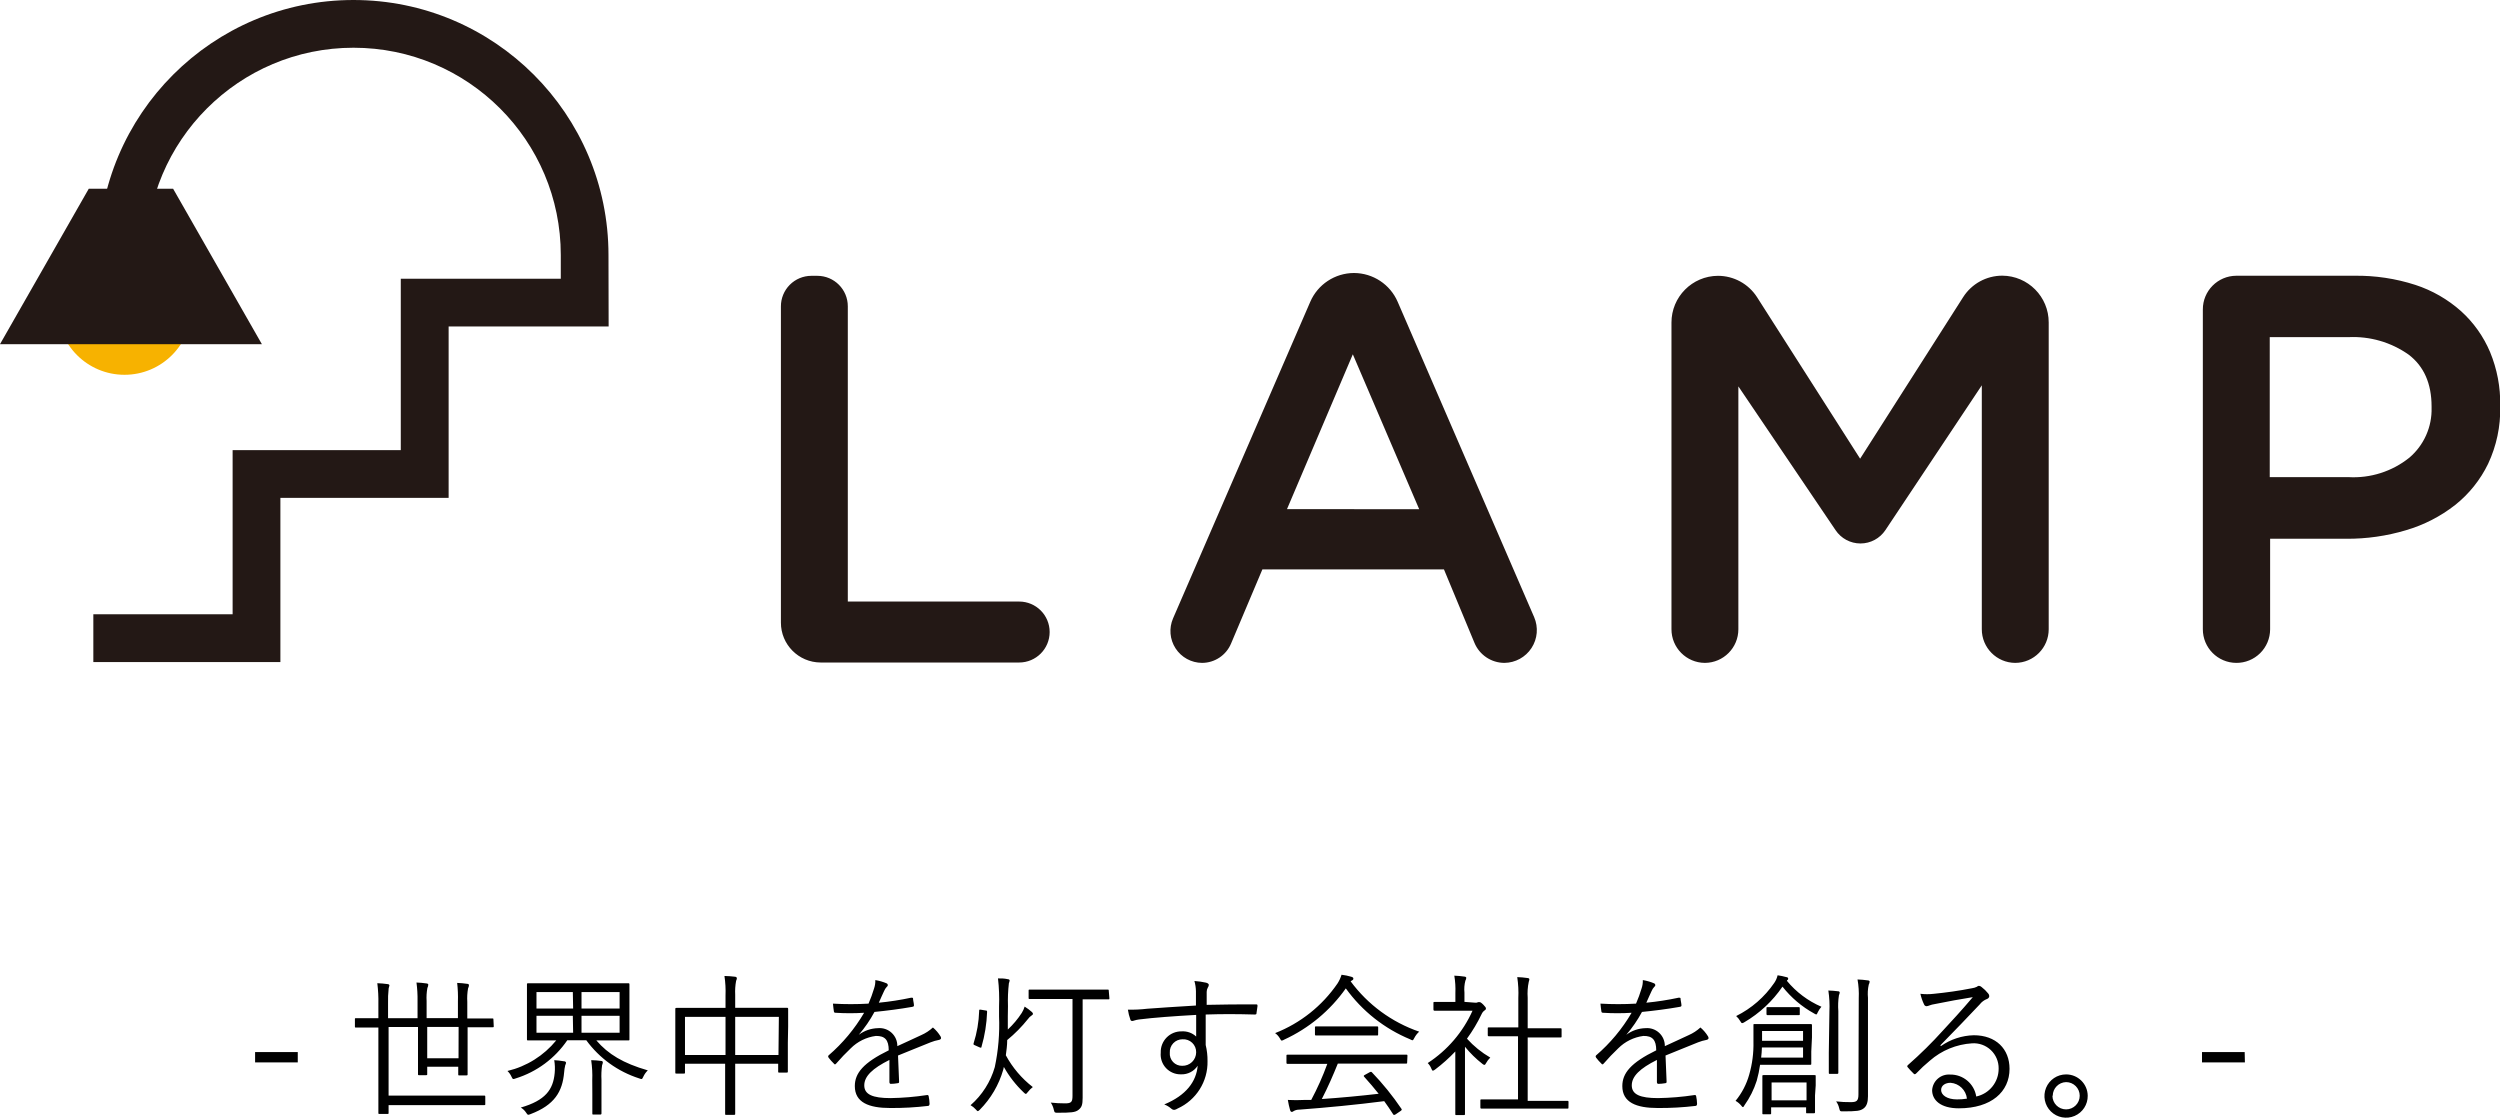
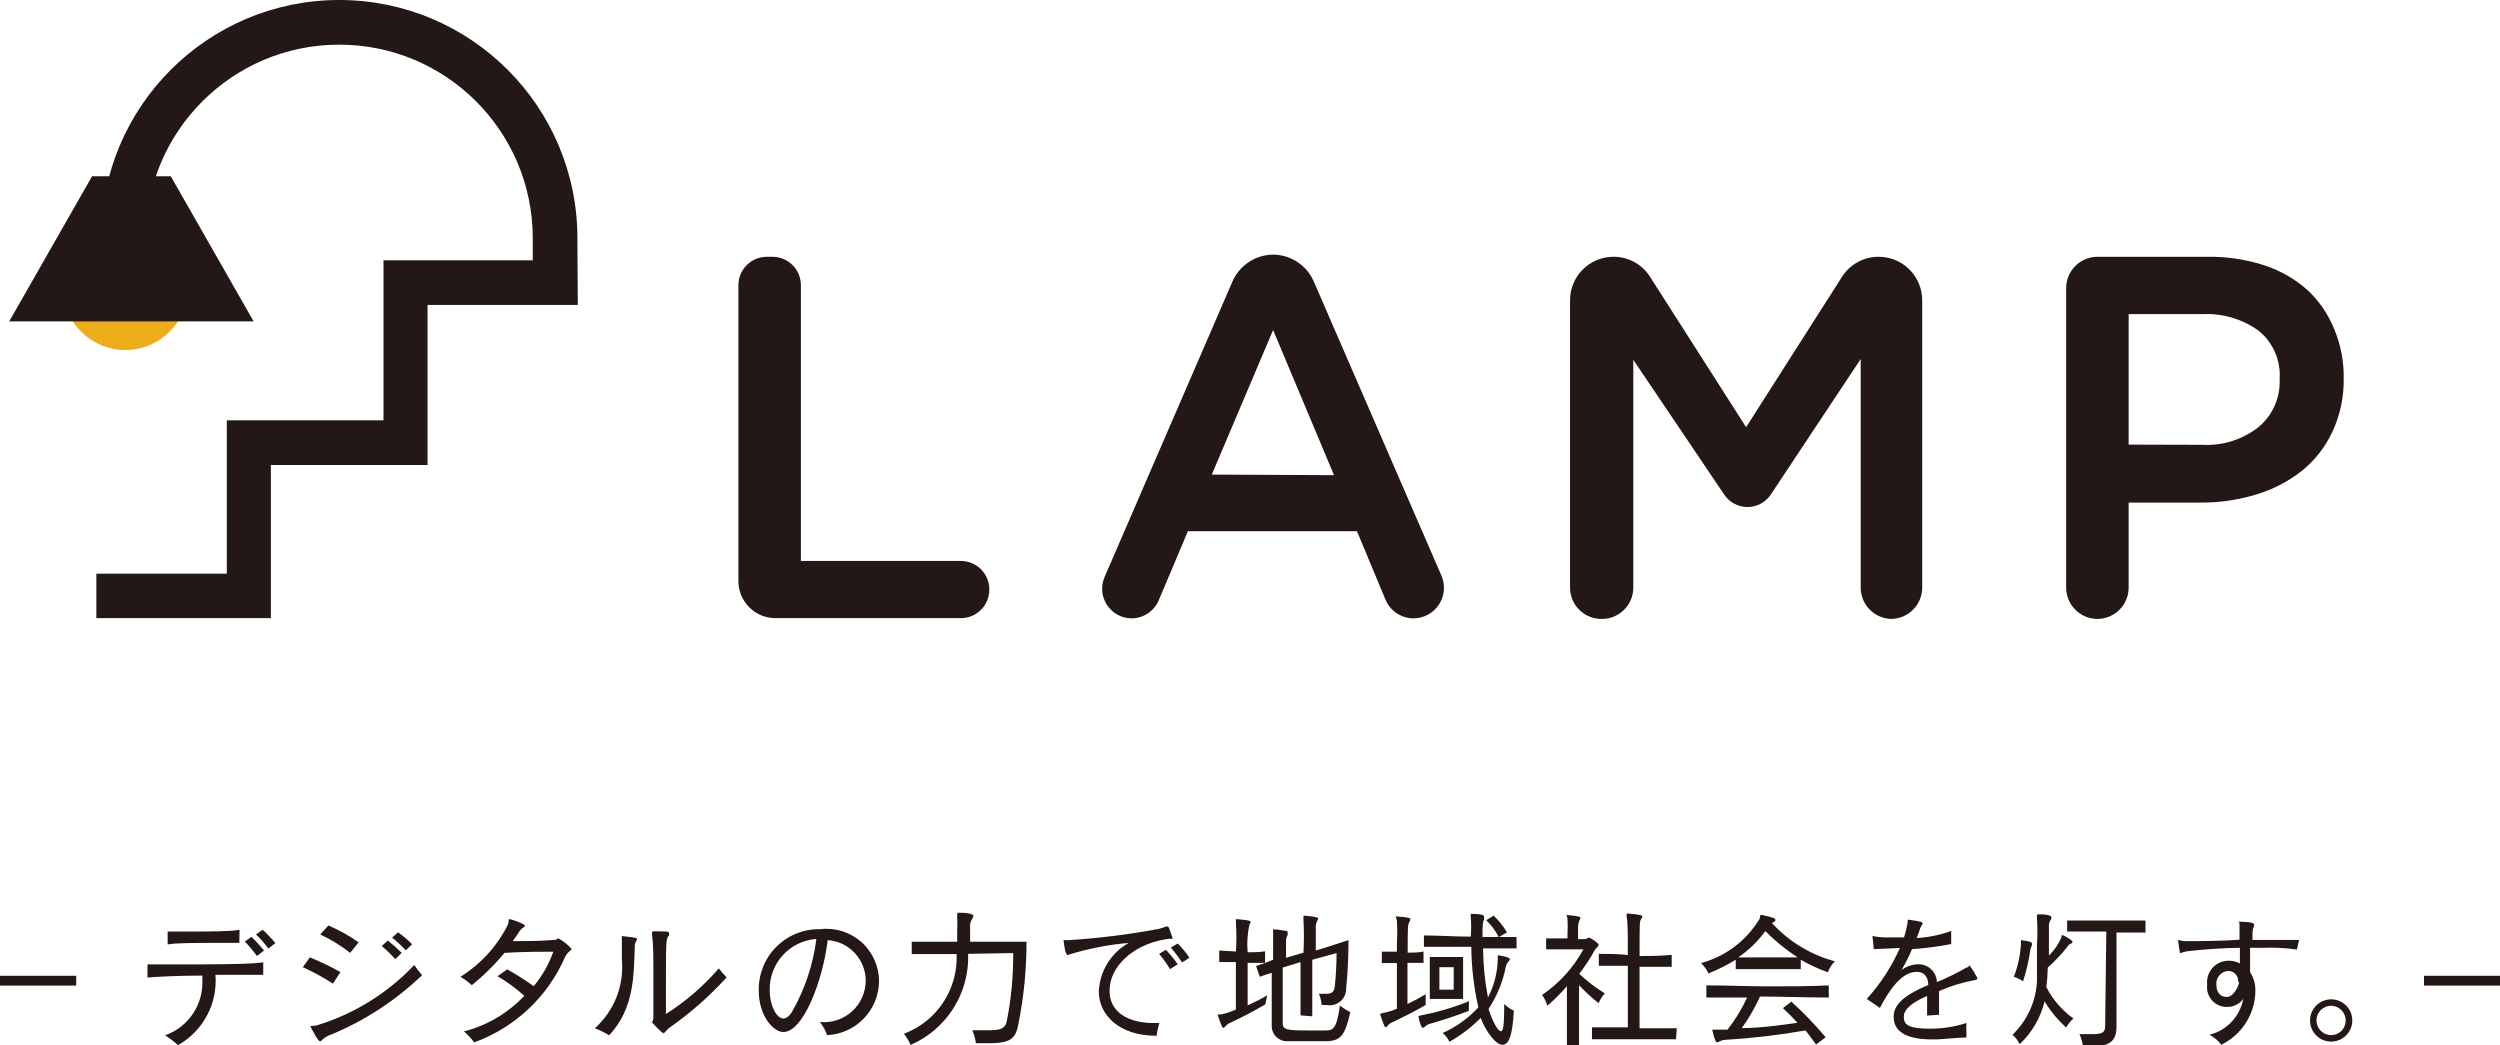
- <svg xmlns="http://www.w3.org/2000/svg" viewBox="0 0 328.11 146.61">
+ <svg xmlns="http://www.w3.org/2000/svg" viewBox="0 0 127.64 53.35">
  <defs>
    <style>.cls-1{fill:#231815}</style>
  </defs>
  <g id="レイヤー_2" data-name="レイヤー 2">
-     <g id="レイヤー_1-2" data-name="レイヤー 1">
-       <path class="cls-1" d="M106.48 36.2h.79a4 4 0 014 4v38.75h22.49a4 4 0 014 4 4 4 0 01-4 4H107.7a5.23 5.23 0 01-5.21-5.25V40.22a4 4 0 013.99-4.02zm71.22-.37a6.27 6.27 0 015.74 3.79L201.35 81a4.3 4.3 0 01-3.91 6 4.27 4.27 0 01-3.93-2.64l-4-9.63h-23.83l-4.11 9.73a4.14 4.14 0 01-3.81 2.54 4.18 4.18 0 01-3.8-5.85l18-41.53a6.27 6.27 0 015.74-3.79zm8.56 31l-8.71-20.33-8.64 20.32zm39.21-30.63a6.09 6.09 0 015.13 2.8l13.53 21.2L257.65 39a6.09 6.09 0 015.13-2.82 6.13 6.13 0 016.1 6.15v40.25a4.41 4.41 0 01-4.39 4.42 4.41 4.41 0 01-4.39-4.43v-32l-12.65 19a3.93 3.93 0 01-6.55 0l-12.75-18.86v31.87a4.41 4.41 0 01-4.39 4.42 4.41 4.41 0 01-4.39-4.43V42.35a6.13 6.13 0 016.1-6.15zm63.64 4.42a4.41 4.41 0 014.39-4.43H309a24.85 24.85 0 018 1.2 16.89 16.89 0 016 3.45 15.24 15.24 0 013.81 5.37 17.6 17.6 0 011.33 7v.15a16.83 16.83 0 01-1.59 7.51 15.58 15.58 0 01-4.33 5.41 19.25 19.25 0 01-6.42 3.3 26.74 26.74 0 01-7.86 1.13h-10v11.9A4.41 4.41 0 01293.5 87a4.41 4.41 0 01-4.39-4.43zm19.1 22a11.72 11.72 0 008-2.55 8.31 8.31 0 002.92-6.56v-.15q0-4.52-3-6.81a12.63 12.63 0 00-7.94-2.3h-10.3v18.37z" />
-       <circle cx="16.34" cy="40.38" r="8.81" fill="#f7b200" />
-       <path class="cls-1" d="M79.86 33.47a33.47 33.47 0 00-66.94 0h6.27a27.2 27.2 0 1154.41 0v3.11h-21v22.5H30.53v21.54H12.25v6.27H36.8V65.34h22.08V42.85h21z" />
-       <path class="cls-1" d="M22.72 24.77H11.65L0 45.17h34.37l-11.65-20.4z" />
-       <path d="M39.08 139.43h-5.6v-1.35h5.6zm25.72-4.75c0 .12 0 .14-.14.14h-3.29v6.16c0 .1 0 .16-.16.16h-.91c-.14 0-.16 0-.16-.16V140h-4.07v.95c0 .14 0 .16-.16.16H55c-.12 0-.14 0-.14-.16v-6.16H51v9h12.53c.12 0 .16 0 .16.16v.93c0 .14 0 .16-.16.16H51v1c0 .14 0 .16-.18.16h-1c-.14 0-.16 0-.16-.16v-11.18h-2.94c-.1 0-.14 0-.14-.14v-.93c0-.14 0-.16.14-.16h2.94v-1.87a18.77 18.77 0 00-.14-2.72 12.16 12.16 0 011.37.12c.14 0 .22.1.22.18a2.1 2.1 0 01-.1.38 14.11 14.11 0 00-.08 2v1.91h3.87v-2.26a16.22 16.22 0 00-.14-2.42 11.92 11.92 0 011.31.12c.16 0 .24.1.24.16a1.11 1.11 0 01-.12.44 7.11 7.11 0 00-.1 1.71v2.24h4.11v-2.19A16.57 16.57 0 0060 129a11.94 11.94 0 011.31.12c.16 0 .24.1.24.16a1.11 1.11 0 01-.12.44 7.42 7.42 0 00-.1 1.77v2.18h3.29c.12 0 .14 0 .14.16zm-4.61.1h-4.12v4.11h4.11zm18.08 1.77c1.55 1.81 3.53 3 6.75 3.93a2.78 2.78 0 00-.58.81c-.18.38-.18.38-.56.24a13.79 13.79 0 01-6.93-5h-2.5a12.78 12.78 0 01-6.75 5c-.38.14-.4.14-.58-.24a2.31 2.31 0 00-.52-.73 11.81 11.81 0 006.4-4.01h-3.68c-.12 0-.16 0-.16-.16v-7.18c0-.13 0-.16.16-.16h13.13c.12 0 .16 0 .16.16v7.18c0 .13 0 .16-.16.16h-2.88zm-4.09 3.28a5.29 5.29 0 00-.14.91c-.22 2.54-1.27 4.29-4.41 5.48-.36.14-.36.14-.6-.22a2.11 2.11 0 00-.68-.64c3.22-.93 4.25-2.34 4.45-4.53a6.43 6.43 0 00-.06-1.69 11.18 11.18 0 011.23.14c.2 0 .32.08.32.22a1.51 1.51 0 01-.12.34zm1-9.63h-4.77v2.16h4.81zm0 3.12h-4.77v2.22h4.81zm6.14-3.12h-5v2.16h5zm0 3.12h-5v2.22h5zm-3.59 8.46a14.38 14.38 0 00-.14-2.64 11.39 11.39 0 011.31.1c.14 0 .22.08.22.2a1.25 1.25 0 01-.1.36 10 10 0 00-.08 1.93v4.37c0 .1 0 .18-.18.18h-.86c-.14 0-.16 0-.16-.18v-2.52zm25.67-4.94v3.77c0 .12 0 .16-.16.16h-.95c-.14 0-.16 0-.16-.16v-1h-5.64v6.55c0 .1 0 .16-.16.16h-1c-.14 0-.16 0-.16-.16v-6.55H89.9v1.13c0 .14 0 .16-.16.16h-.95c-.14 0-.16 0-.16-.16v-8.3c0-.1 0-.16.16-.16h6.43v-1.61a13.75 13.75 0 00-.14-2.58c.5 0 1 .06 1.39.1.12 0 .24.1.24.18a.9.9 0 01-.1.36 7.8 7.8 0 00-.12 1.83v1.71h6.79c.1 0 .16 0 .16.16v2.28zm-8.18-3.38H89.9v5h5.32zm7 0h-5.73v5h5.68zm15.78 8.47c0 .16 0 .22-.22.24a5.62 5.62 0 01-.87.08c-.12 0-.18-.1-.18-.24v-2.9c-2.22 1.11-3.3 2.14-3.3 3.34s1.11 1.67 3.44 1.67a35.44 35.44 0 004.79-.4.17.17 0 01.22.14 5.71 5.71 0 01.12 1c0 .18-.08.26-.16.28a40 40 0 01-5 .28c-2.82 0-4.65-.73-4.65-2.88 0-1.69 1.11-3.06 4.45-4.69 0-1.37-.5-1.91-1.69-1.89a5.72 5.72 0 00-3.3 1.63c-.73.69-1.21 1.21-1.91 2-.12.14-.2.14-.3 0a6.55 6.55 0 01-.7-.79c-.06-.12-.08-.16 0-.28a22.08 22.08 0 004.67-5.6c-1.25.08-2.48.08-3.75 0-.16 0-.2-.06-.22-.2s-.1-.69-.12-1a40.53 40.53 0 004.67 0 18 18 0 00.73-2 3 3 0 00.16-1.09 6.5 6.5 0 011.51.44.25.25 0 010 .44 1.83 1.83 0 00-.36.56c-.24.5-.42.93-.69 1.53a38.08 38.08 0 004.25-.66c.16 0 .2 0 .24.08 0 .28.1.56.12.89 0 .14 0 .2-.26.24-1.59.28-3.3.5-4.92.66a16.89 16.89 0 01-2.06 3 4.37 4.37 0 012.52-.87 2.33 2.33 0 012.54 2.36c1-.44 2.14-1 3.14-1.45a5.53 5.53 0 001.53-1 4.81 4.81 0 011 1.17c.16.3 0 .42-.2.46a5.9 5.9 0 00-1.11.32c-1.53.64-2.8 1.11-4.27 1.73zm14.27-8.54v1.73a11.69 11.69 0 001.83-2.18 3.5 3.5 0 00.38-.83 6.88 6.88 0 01.95.71c.1.1.14.16.14.24s-.08.16-.18.22a1.58 1.58 0 00-.46.44 18.55 18.55 0 01-2.74 2.78c0 .7-.1 1.39-.18 2a13.17 13.17 0 003.54 4.17 3.53 3.53 0 00-.66.66c-.12.16-.2.24-.26.24s-.14-.06-.28-.2a14.07 14.07 0 01-2.6-3.34 2.44 2.44 0 00-.08.36 12.29 12.29 0 01-3.08 5.26c-.12.12-.2.18-.26.18s-.14-.08-.26-.22a2.79 2.79 0 00-.69-.56 10.45 10.45 0 003.18-5 26.66 26.66 0 00.56-6.65v-1.3a23.84 23.84 0 00-.14-3.69c.48 0 .83 0 1.27.1.14 0 .26.08.26.16a1.39 1.39 0 01-.1.38 20 20 0 00-.12 3zm-2.9-.77c.16 0 .18.06.18.2a18.72 18.72 0 01-.73 4.55c0 .16-.1.16-.28.08l-.58-.26c-.2-.08-.22-.12-.18-.26a15.62 15.62 0 00.73-4.25c0-.16 0-.2.24-.16zM145.6 131c0 .14 0 .16-.14.16h-3.37v12.91c0 .93-.12 1.25-.54 1.59s-1 .38-2.74.38c-.38 0-.4 0-.5-.38a2.75 2.75 0 00-.4-.95 16.5 16.5 0 001.85.1c.83 0 1-.16 1-1v-12.7h-5.62c-.12 0-.14 0-.14-.16v-.91c0-.14 0-.16.14-.16h10.24c.1 0 .14 0 .14.16zm19.31 1.95c0 .18-.06.2-.26.2-2.16-.06-4.13-.08-6.41 0v4a8.52 8.52 0 01.24 2.11 6.67 6.67 0 01-3.93 6.23 1.05 1.05 0 01-.46.18.58.58 0 01-.36-.16 3 3 0 00-.93-.56c2.88-1.19 4.21-3 4.39-5.08A2.5 2.5 0 01155 141a2.6 2.6 0 01-2.66-2.84 2.7 2.7 0 012.76-2.8 2.55 2.55 0 011.89.68v-2.84c-2.88.16-5.6.36-7.51.6-.48.06-.73.2-.89.2a.24.24 0 01-.24-.2 6.6 6.6 0 01-.32-1.29 17.76 17.76 0 002.54-.12c1.63-.12 3.71-.26 6.39-.42v-1.87a5.31 5.31 0 00-.2-1.35 10.08 10.08 0 011.53.22c.22.06.36.16.36.3a.75.75 0 01-.14.36 1.16 1.16 0 00-.14.54v1.71c2.24-.06 4.21-.06 6.45-.06.18 0 .22 0 .22.22zm-11.38 5.2a1.59 1.59 0 001.63 1.73 1.78 1.78 0 001.83-1.77 1.68 1.68 0 00-1.79-1.71 1.66 1.66 0 00-1.67 1.75zm32.1-1.94c-.12.22-.16.32-.26.32a.72.72 0 01-.28-.12 19.66 19.66 0 01-8.46-6.69 20.24 20.24 0 01-8.1 6.73.74.74 0 01-.3.12c-.1 0-.14-.08-.26-.3a2.21 2.21 0 00-.62-.68 17.81 17.81 0 008.2-6.53 4.56 4.56 0 00.52-1.13 7.53 7.53 0 011.27.26c.2.06.28.12.28.24a.22.22 0 01-.14.22 1 1 0 00-.22.14 18.78 18.78 0 009 6.61 2.87 2.87 0 00-.63.81zm-.95 3.22c0 .14 0 .16-.16.16h-8.94c-.61 1.51-1.29 3.08-2.1 4.65 2.42-.16 5.14-.42 7.46-.69-.59-.74-1.21-1.47-1.89-2.22-.12-.12-.08-.18.12-.28l.58-.32c.16-.08.22-.08.3 0a36 36 0 013.87 4.78c.08.1.08.18-.1.3l-.62.42a.6.6 0 01-.22.1c-.06 0-.1 0-.16-.12-.38-.59-.75-1.15-1.15-1.69-3.55.46-7.58.85-11.1 1.11a1.53 1.53 0 00-.77.18.36.36 0 01-.26.12c-.12 0-.18-.1-.22-.22a12.43 12.43 0 01-.3-1.35 20.27 20.27 0 002.2 0h.87a36.49 36.49 0 002.11-4.73h-5.18c-.1 0-.18 0-.18-.16v-.89c0-.14 0-.16.18-.16h15.54c.12 0 .16 0 .16.16zm-3.81-3.69c0 .14 0 .16-.16.16h-7.97c-.1 0-.16 0-.16-.16v-.87c0-.14 0-.16.16-.16h7.98c.1 0 .16 0 .16.16zm12.77-4.14a.54.54 0 00.36-.08.59.59 0 01.18 0c.1 0 .24.08.5.34s.34.4.34.48 0 .16-.16.26a1.15 1.15 0 00-.4.48 20.51 20.51 0 01-1.93 3.24 12.71 12.71 0 003.06 2.48 3.05 3.05 0 00-.56.74c-.08.16-.14.22-.22.22a.48.48 0 01-.26-.14 14.09 14.09 0 01-2.28-2.24v8.81c0 .1 0 .16-.16.16h-.95c-.14 0-.16 0-.16-.16V138a21.42 21.42 0 01-2.64 2.36c-.14.1-.22.16-.3.16s-.12-.08-.2-.26a2.16 2.16 0 00-.48-.74 16 16 0 005.88-6.87h-4.97c-.05 0-.16 0-.16-.16v-.83c0-.14 0-.16.16-.16h2.72v-1.17a11.11 11.11 0 00-.14-2.28 11.92 11.92 0 011.31.12c.16 0 .26.1.26.16a.85.85 0 01-.12.38 4.5 4.5 0 00-.12 1.57v1.21zm12.21 13.74c0 .14 0 .16-.16.16h-11.22c-.1 0-.18 0-.18-.16v-.89c0-.14 0-.16.18-.16h4.76V136h-3.81c-.1 0-.16 0-.16-.16V135c0-.14 0-.16.16-.16h3.85V131a14.25 14.25 0 00-.14-2.76 11.79 11.79 0 011.35.12c.14 0 .24.08.24.16a1.33 1.33 0 01-.08.34 7.49 7.49 0 00-.14 2.09v4h4.29c.1 0 .16 0 .16.16v.89c0 .14 0 .16-.16.16h-4.29v8.32h5.2c.1 0 .16 0 .16.16zm12.88-3.41c0 .16 0 .22-.22.24a5.62 5.62 0 01-.87.08c-.12 0-.18-.1-.18-.24v-2.9c-2.22 1.11-3.3 2.14-3.3 3.34s1.11 1.67 3.44 1.67a35.44 35.44 0 004.79-.4.17.17 0 01.22.14 5.71 5.71 0 01.12 1c0 .18-.08.26-.16.28a40 40 0 01-5 .28c-2.82 0-4.65-.73-4.65-2.88 0-1.69 1.11-3.06 4.45-4.69 0-1.37-.5-1.91-1.69-1.89a5.72 5.72 0 00-3.3 1.63c-.73.69-1.21 1.21-1.91 2-.12.14-.2.14-.3 0a6.55 6.55 0 01-.7-.79c-.06-.12-.08-.16 0-.28a22.08 22.08 0 004.67-5.6c-1.25.08-2.48.08-3.75 0-.16 0-.2-.06-.22-.2s-.1-.69-.12-1a40.53 40.53 0 004.67 0 18 18 0 00.73-2 3 3 0 00.16-1.09 6.5 6.5 0 011.51.44.25.25 0 010 .44 1.83 1.83 0 00-.36.56c-.24.5-.42.93-.69 1.53a38.08 38.08 0 004.25-.66c.16 0 .2 0 .24.08 0 .28.1.56.12.89 0 .14 0 .2-.26.24-1.59.28-3.3.5-4.92.66a16.89 16.89 0 01-2.06 3 4.37 4.37 0 012.52-.87 2.33 2.33 0 012.54 2.36c1-.44 2.14-1 3.14-1.45a5.53 5.53 0 001.53-1 4.81 4.81 0 011 1.17c.16.3 0 .42-.2.46a5.9 5.9 0 00-1.11.32c-1.53.64-2.8 1.11-4.27 1.73zm18.99-3.93v1.59c0 .12 0 .16-.16.16H231a16 16 0 01-.44 2.09 11.71 11.71 0 01-1.61 3.22c-.08.16-.14.24-.2.24s-.14-.08-.26-.24a2.58 2.58 0 00-.71-.58 9.38 9.38 0 001.79-3.43 14.39 14.39 0 00.56-4.33v-2.16c0-.16 0-.16.16-.16h7.36c.08 0 .16 0 .16.16v1.59zm-3.2-9.27a12.09 12.09 0 004.53 3.4 3.13 3.13 0 00-.46.69c-.1.22-.14.32-.22.32s-.16-.06-.3-.14a13.63 13.63 0 01-4.13-3.51 15.64 15.64 0 01-5 4.67.7.7 0 01-.28.12c-.1 0-.16-.08-.26-.26a2.75 2.75 0 00-.54-.67 13.14 13.14 0 005-4.35 2.83 2.83 0 00.44-1 9 9 0 011.15.24c.16 0 .24.1.24.24a.24.24 0 01-.14.18zm2.12 8.74h-5.4c0 .46-.06.91-.1 1.33h5.5zm0-2.16h-5.38v1.29h5.38zm1.57 8.46v2.18c0 .1 0 .16-.16.16h-.87c-.14 0-.14 0-.14-.16v-.62h-4.59v.77c0 .12 0 .14-.16.14h-.83c-.14 0-.16 0-.16-.14v-4.84c0-.12 0-.16.16-.16h6.68c.14 0 .16 0 .16.16v1.19zm-2-10.7c0 .14 0 .16-.16.16h-4.03c-.1 0-.18 0-.18-.16v-.73c0-.14 0-.16.18-.16h4.03c.1 0 .16 0 .16.16zm.89 9h-4.59v2.34h4.59zm3-9.33a13.8 13.8 0 00-.14-2.74c.46 0 .89.06 1.29.1.14 0 .2.08.2.18a1.27 1.27 0 01-.1.34 9.09 9.09 0 00-.08 2.08v8.06c0 .1 0 .18-.16.18h-.93c-.14 0-.16 0-.16-.18v-2.6zm3.85-1.73a11.18 11.18 0 00-.16-2.46 12.23 12.23 0 011.35.12c.14 0 .24.08.24.16a.94.94 0 01-.12.4 5.55 5.55 0 00-.1 1.73v12.91c0 .74-.14 1.29-.58 1.61s-.85.38-2.72.38c-.34 0-.38 0-.48-.42a2.39 2.39 0 00-.4-.89 14.45 14.45 0 001.93.1c.75 0 1-.16 1-1zm10.77 6.29a7.85 7.85 0 014.33-1.43c2.9 0 4.69 1.79 4.69 4.41 0 3-2.38 5.18-6.65 5.18-2.42 0-3.51-1.09-3.51-2.38a2.2 2.2 0 012.36-2.05 3.41 3.41 0 013.43 2.88 3.72 3.72 0 002.94-3.67 3.27 3.27 0 00-3.49-3.31 9.29 9.29 0 00-5.54 2.28 19.58 19.58 0 00-1.77 1.65c-.16.16-.26.18-.4 0a9.26 9.26 0 01-.75-.81c-.08-.1-.06-.18.08-.3a54.51 54.51 0 004.55-4.49c1.17-1.27 2.38-2.56 3.93-4.39-1.67.26-3.24.56-5 .91a3.21 3.21 0 00-.7.18 1.24 1.24 0 01-.38.1.36.36 0 01-.32-.24 6.32 6.32 0 01-.48-1.39 7.51 7.51 0 001.77 0c1.59-.16 3.24-.38 5-.73a2.08 2.08 0 00.62-.18.63.63 0 01.28-.14.6.6 0 01.36.16 5 5 0 01.87.85.55.55 0 01.14.34.42.42 0 01-.3.38 2.19 2.19 0 00-.95.71c-1.79 1.89-3.14 3.3-5.16 5.36zm1.27 4.81c-.64 0-1.23.32-1.23.95s.73 1.23 2.08 1.23a7.34 7.34 0 001.31-.1 2.34 2.34 0 00-2.15-2.08zm18.01 1.7a2.84 2.84 0 11-2.84-2.8 2.83 2.83 0 012.84 2.8zm-4.63 0a1.79 1.79 0 101.79-1.79 1.8 1.8 0 00-1.75 1.79zm25.26-4.38H289v-1.35h5.6z" />
+     <g id="制作レイヤー">
+       <path class="cls-1" d="M13.44 49.77H11a3.77 3.77 0 01-1.91 3.59 4.76 4.76 0 00-.66-.5 2.86 2.86 0 001.9-2.86v-.19c-1.19 0-2.4.06-2.8.1v-.67H8.9c1.59 0 4 0 4.54-.11zm-1.22-1.63h-1.26c-.92 0-2 0-2.4.08v-.66h1.13c.94 0 2.13 0 2.54-.09zm.9.67a7.36 7.36 0 00-.62-.74l.34-.24a8.42 8.42 0 01.64.7zm.58-.38a4.85 4.85 0 00-.63-.72l.34-.24a7 7 0 01.65.68zm3.3 1.79a11.7 11.7 0 00-1.54-.84l.36-.5a13.08 13.08 0 011.56.75zm-.12 2.61a1.22 1.22 0 00-.41.24c-.05.06-.08.09-.12.09s-.12 0-.5-.75c0-.06.12 0 .36-.07a11.43 11.43 0 004.94-3.07 5.88 5.88 0 00.4.52 15.11 15.11 0 01-4.66 3.04zm1-4.18a7.9 7.9 0 00-1.53-.94l.42-.46a8.92 8.92 0 011.54.86zm2.3.32a6.23 6.23 0 00-.69-.67l.31-.28a8.22 8.22 0 01.71.63zm.54-.45a7.18 7.18 0 00-.7-.65l.3-.27a4.57 4.57 0 01.72.61zm5.18.97a15.27 15.27 0 011.35.86 5.75 5.75 0 001-1.76c-.59 0-1.55 0-2.49.06a11.88 11.88 0 01-1.67 1.65 3.48 3.48 0 00-.58-.43 6.6 6.6 0 002.42-2.66c.07-.16 0-.28.08-.28.12 0 .78.24.78.32s0 .07-.1.12a.88.88 0 00-.22.26l-.29.42c.7 0 1.35 0 2.11-.06.16 0 .16-.08.22-.08a2.49 2.49 0 01.67.53c0 .09-.19.13-.34.44a8.05 8.05 0 01-4.63 4.34 3.49 3.49 0 00-.52-.56 6.43 6.43 0 003.08-1.82 8.61 8.61 0 00-1.37-1zm5.84-1.7c.77.09.78.09.78.15a.21.21 0 01-.05.13.49.49 0 00-.06.27c-.06 1.4 0 3.12-1.31 4.52a3.8 3.8 0 00-.73-.36 4.19 4.19 0 001.38-3.5v-.94a1.78 1.78 0 000-.2zm1.6-.24c.76 0 .82 0 .82.1a.21.21 0 010 .11C34 47.9 34 48 34 50.44v1.33a12.09 12.09 0 002.7-2.33 3.57 3.57 0 00.4.46 17.5 17.5 0 01-2.89 2.55c-.22.16-.26.3-.34.3s-.59-.56-.59-.56.08-.07.08-.22v-2.24c0-.74 0-1.53-.07-2v-.14c0-.03 0 0 0 0zm8.53 4.63a2.13 2.13 0 002.33-2.12A2.08 2.08 0 0042.26 48C42 50.12 41 52.69 40 52.69c-.55 0-1.26-.88-1.26-2.09a3.07 3.07 0 013.14-3.16 2.68 2.68 0 013 2.65 2.78 2.78 0 01-2.65 2.76 2.37 2.37 0 00-.37-.67zm-2.57-1.61c0 .79.36 1.43.69 1.43.15 0 .29-.1.43-.31a10 10 0 001.26-3.75 2.56 2.56 0 00-2.38 2.63zm10.13-1.87a4.88 4.88 0 01-2.94 4.65 2.27 2.27 0 00-.34-.57 4.15 4.15 0 002.69-4.07h-2.29v-.63h2.32v-.57a5.28 5.28 0 000-.66 1.35 1.35 0 010-.18.07.07 0 01.07-.07c.76 0 .76.15.76.17a.48.48 0 01-.07.15.66.66 0 00-.1.26v.9h2.88a21.33 21.33 0 01-.41 4.18c-.13.69-.32 1-1.43 1h-.75a2 2 0 00-.18-.66h.88c.65 0 .81-.14.88-.45a17.31 17.31 0 00.33-3.49zM59 52.88c-1.78 0-2.9-1-2.9-2.27a3 3 0 011.53-2.47 14.86 14.86 0 00-3 .58l-.13.05-.07-.1c-.07-.1-.13-.67-.13-.67h.26a37.85 37.85 0 004.58-.57c.26-.06.38-.13.45-.13s.08 0 .28.6c0 .06-.11 0-.39.06-1.65.28-2.83 1.4-2.83 2.61 0 1.38 1.4 1.66 2.2 1.66h.34a5.43 5.43 0 00-.15.69zm.74-3.4a7 7 0 00-.56-.78l.35-.21a7.43 7.43 0 01.6.74zm.61-.34a6.85 6.85 0 00-.57-.76l.35-.21a4.76 4.76 0 01.6.73zm4.25 2.14c-.53.32-1.37.75-1.75.92a.69.69 0 00-.26.17c-.06.07-.1.11-.15.11s-.27-.65-.27-.68 0 0 .13 0a3.22 3.22 0 00.8-.26v-2.42h-.85v-.59l.85.05a10.66 10.66 0 000-1.46 1.86 1.86 0 010-.19h.07c.67.05.68.1.68.14a.27.27 0 01-.06.14 4.64 4.64 0 00-.09 1.41c.28 0 .58 0 .89-.05v.59h-.89v2.17a10.88 10.88 0 001-.51zm1.8.56v-2.72l-.91.28v2.82c0 .37.22.39 1.32.39h.9c.39 0 .55-.18.7-1.27a3.57 3.57 0 00.53.34c-.26 1.18-.5 1.44-1.15 1.48h-2.05a.78.78 0 01-.81-.84v-2.65c-.17.05-.35.1-.61.2l-.19-.55A7.18 7.18 0 0065 49v-1.36a1.06 1.06 0 010-.19h.07a5.26 5.26 0 01.6.08s.07 0 .07.07a.39.39 0 010 .14.57.57 0 00-.08.28v.88l.89-.26a16.08 16.08 0 000-1.7 1.64 1.64 0 010-.19h.06c.67.06.69.11.69.15a.39.39 0 01-.06.14.7.7 0 00-.06.35v1.14c.55-.16 1.1-.35 1.67-.53 0 .82-.05 1.85-.12 2.45a.84.84 0 01-1 .86h-.25a1.91 1.91 0 00-.14-.57h.35c.33 0 .43-.11.46-.39.06-.54.09-1.24.09-1.69L67 49v2.89zm6.39-.53c-.56.33-1.27.68-1.65.86a.68.68 0 00-.26.16c-.06.07-.1.12-.15.12s-.27-.68-.27-.68l.13-.05a2.92 2.92 0 00.73-.22v-2.33h-.77v-.58h.77v-.39a9.93 9.93 0 000-1.22.93.93 0 01-.06-.19h.07c.67.05.68.1.68.14a.29.29 0 01-.06.15c-.07.12-.08.24-.08 1.56.27 0 .53 0 .81-.06v.58h-.82v2.1a10.17 10.17 0 00.93-.5zm2.2.3c-.69.27-1.44.51-1.95.65a.58.58 0 00-.26.13.26.26 0 01-.14.09s-.11 0-.22-.59c0-.05 0 0 .14-.05a13.28 13.28 0 002.44-.72zm1.48-2.75v-.09s.62.08.62.2a.26.26 0 01-.07.12.54.54 0 00-.14.27 6 6 0 01-.88 2.15c.21.7.51 1.14.61 1.14s.19 0 .19-1.39a1.73 1.73 0 00.49.34c-.07 1.3-.25 1.74-.59 1.74s-.86-.71-1.1-1.37a7.29 7.29 0 01-1.6 1.22 1.23 1.23 0 00-.34-.45 5.51 5.51 0 001.82-1.31 14.18 14.18 0 01-.36-3.09H72.7v-.58c.73 0 1.59.06 2.39.06a5.89 5.89 0 000-1 1.17 1.17 0 010-.16h.07c.61 0 .61.11.61.14a.63.63 0 010 .14c-.05.11-.08.17-.08.9h1.74v.58h-1.71a13.77 13.77 0 00.25 2.51 4.49 4.49 0 00.5-1.93zM73 51v-2.14h1.7V51zm1.22-1.62h-.73v1.15h.73zm2.3-1.53a3.12 3.12 0 00-.64-.87l.38-.23a4 4 0 01.68.85zm3.48 5.5v-3a8.81 8.81 0 01-1 1 1.6 1.6 0 00-.27-.55 6.62 6.62 0 002.11-2.33h-1.9v-.56h1.09v-.26a6.32 6.32 0 000-.72c0-.1-.05-.17-.05-.21s0 0 .06 0c.63.06.65.1.65.14a.42.42 0 01-.06.15 1.32 1.32 0 00-.06.53v.41h.32a.26.26 0 00.19-.07h.07c.06 0 .47.27.47.36s-.14.16-.18.24a10.1 10.1 0 01-.81 1.24 8 8 0 001.31 1 1.52 1.52 0 00-.32.5 9.22 9.22 0 01-1-.92v3.1zm5.57-.29h-4.29v-.61h1.83v-3.14h-1.48v-.61c.48 0 1 0 1.48.06 0-1 0-1.78-.06-1.93a1.86 1.86 0 010-.19h.06c.72.06.74.11.74.15a.33.33 0 01-.07.15c-.07.11-.07.23-.07 1.87.54 0 1.06 0 1.64-.06v.61h-1.64v3.14h1.9zm6.37-3.58h-3.32V49a9.48 9.48 0 01-1.39.7 1.85 1.85 0 00-.38-.53 5 5 0 003-2.28c0-.12 0-.18.11-.18.61.15.68.17.68.25s0 .08-.09.12l-.08.05a6.73 6.73 0 003.21 1.95 1.67 1.67 0 00-.36.56 8.3 8.3 0 01-1.38-.64zm.78 3.85c-.17-.25-.36-.49-.54-.72a35.94 35.94 0 01-4.1.48.67.67 0 00-.27.07.42.42 0 01-.15.06c-.1 0-.22-.58-.24-.65h.78a8.16 8.16 0 001-1.64h-2.08v-.62c1.09 0 2.13.05 3.18.05s2 0 3.07-.05v.62c-1.21 0-2.36-.05-3.51-.05a9.57 9.57 0 01-.93 1.61c.92 0 2-.15 2.84-.27a10.51 10.51 0 00-.74-.75l.43-.33a18.25 18.25 0 011.75 1.82zm-2.59-5.79a5.7 5.7 0 01-1.38 1.34h3.03a10 10 0 01-1.65-1.34zm8.26 4.31v-1c-.67.29-1.19.64-1.19 1.06s.24.61 1.36.61a6 6 0 001.84-.29 2.7 2.7 0 000 .48 2.11 2.11 0 000 .26c-.52 0-1.14.1-1.72.1-.76 0-2-.11-2-1.16 0-.74.8-1.21 1.77-1.62 0-.31-.13-.67-.59-.67-.71 0-1.32.77-1.88 1.84l-.67-.46A9.63 9.63 0 0097 48.4l-1.33.06-.07-.67a3.87 3.87 0 00.87.07h.74a5 5 0 00.19-.79 1 1 0 000-.12c.73.09.75.15.75.17a.15.15 0 010 .08.56.56 0 00-.13.26c-.06.15-.11.29-.16.43a6 6 0 001.76-.36v.67a16.14 16.14 0 01-2 .26 8.26 8.26 0 01-.54 1.07 1.47 1.47 0 01.89-.3.94.94 0 01.92.91 11.78 11.78 0 001.51-.74c.1 0 .13-.11.16-.11a4.67 4.67 0 01.39.63.06.06 0 010 .05s0 .06-.13.07a8.3 8.3 0 00-1.82.56v1.21zm5.66-5.17c.68 0 .69.12.69.17a.32.32 0 01-.06.15.49.49 0 00-.07.28v1.51a3 3 0 00.64-.93c0-.06 0-.12.06-.12.21.1.5.27.5.34s0 .07-.09.1-.12.1-.17.16a7.94 7.94 0 01-1 1.06 8.88 8.88 0 01-.07 1 4.46 4.46 0 001.38 1.6 1.94 1.94 0 00-.37.46 5.87 5.87 0 01-1.1-1.33 4.5 4.5 0 01-1.27 2.18 1.56 1.56 0 00-.37-.48 4.07 4.07 0 001.25-2.74v-1.88a10 10 0 000-1.29 1 1 0 010-.18s0-.06.07-.06zm-.86 1.32c.49.06.55.11.55.17a.31.31 0 010 .11.61.61 0 00-.09.28 9.32 9.32 0 01-.36 1.54 1.92 1.92 0 00-.47-.23 5.54 5.54 0 00.36-1.66v-.17c0-.03 0 0 0 0zm4.35-.44h-2V47h4v.61h-1.48v4.81c0 .79-.41 1-1.28 1h-.43a2.25 2.25 0 00-.18-.62h.66c.59 0 .65-.14.65-.44zm9.73.92a9.7 9.7 0 00-1.71-.09h-.68v1.24a1.7 1.7 0 01.27 1 3.09 3.09 0 01-1.74 2.71 1.8 1.8 0 00-.6-.51 2.32 2.32 0 001.72-1.83 1 1 0 01-.84.41 1 1 0 01-1-1.13 1.1 1.1 0 011.12-1.23 1.18 1.18 0 01.55.14v-.8a26.75 26.75 0 00-2.71.18 2.21 2.21 0 00-.35.1s-.08-.49-.1-.68a2 2 0 00.36.06h.16c.52 0 1.58 0 2.62-.07v-.79c0-.17-.06-.1-.06-.13s0 0 .06 0c.08 0 .74 0 .74.13a.16.16 0 010 .1c-.07.12-.08.22-.08.7h2.38zm-3 1.65a.51.51 0 00-.52-.56.65.65 0 00-.59.72c0 .31.15.61.53.61s.63-.62.63-.77zm3.67 1.97a1.08 1.08 0 111.06 1.08 1.08 1.08 0 01-1.06-1.08zm1.82 0a.75.75 0 00-.74-.75.75.75 0 100 1.5.74.74 0 00.74-.75z" />
+       <path d="M0 50.07h3.89m119.87 0h3.88" fill="none" stroke="#231815" stroke-miterlimit="10" stroke-width=".5" />
+       <path class="cls-1" d="M39.15 13.11h.29a1.45 1.45 0 011.45 1.46v14.07h8.17a1.45 1.45 0 011.45 1.46 1.45 1.45 0 01-1.45 1.46h-9.47a1.89 1.89 0 01-1.89-1.9V14.57a1.45 1.45 0 011.45-1.46zM65 13a2.28 2.28 0 012.08 1.38l6.51 15a1.56 1.56 0 01-1.42 2.19 1.55 1.55 0 01-1.43-.95l-1.46-3.5h-8.63l-1.49 3.53a1.51 1.51 0 01-1.39.92 1.51 1.51 0 01-1.37-2.12l6.53-15.09A2.29 2.29 0 0165 13zm3.11 11.26L65 16.85l-3.13 7.38zm14.26-11.15a2.19 2.19 0 011.86 1l4.92 7.7 4.91-7.7a2.21 2.21 0 011.86-1 2.22 2.22 0 012.22 2.23V30a1.6 1.6 0 01-1.59 1.6A1.6 1.6 0 0195 30V18.33l-4.59 6.92a1.43 1.43 0 01-2.38 0l-4.64-6.88V30a1.6 1.6 0 01-1.59 1.6 1.6 1.6 0 01-1.64-1.6V15.34a2.22 2.22 0 012.21-2.23zm23.12 1.6a1.6 1.6 0 011.59-1.6h5.62a9 9 0 012.89.43 6.23 6.23 0 012.2 1.25 5.54 5.54 0 011.38 2 6.24 6.24 0 01.49 2.53 6.17 6.17 0 01-.58 2.73 5.59 5.59 0 01-1.57 2 7 7 0 01-2.33 1.2 9.51 9.51 0 01-2.86.41h-3.64V30a1.6 1.6 0 01-1.6 1.6 1.6 1.6 0 01-1.59-1.6zm6.94 8a4.26 4.26 0 002.9-.92 3 3 0 001.06-2.38v-.06a2.92 2.92 0 00-1.08-2.47 4.53 4.53 0 00-2.88-.84h-3.75v6.66z" />
+       <circle cx="6.4" cy="14.67" r="3.2" fill="#edad19" />
+       <path class="cls-1" d="M29.48 12.16a12.16 12.16 0 00-24.32 0h2.28a9.88 9.88 0 0119.76 0v1.13h-7.62v8.17h-8v7.83H4.92v2.27h8.91v-7.82h8v-8.17h7.67z" />
+       <path class="cls-1" d="M8.72 9H4.7L.47 16.41h12.48L8.72 9z" />
    </g>
  </g>
</svg>
